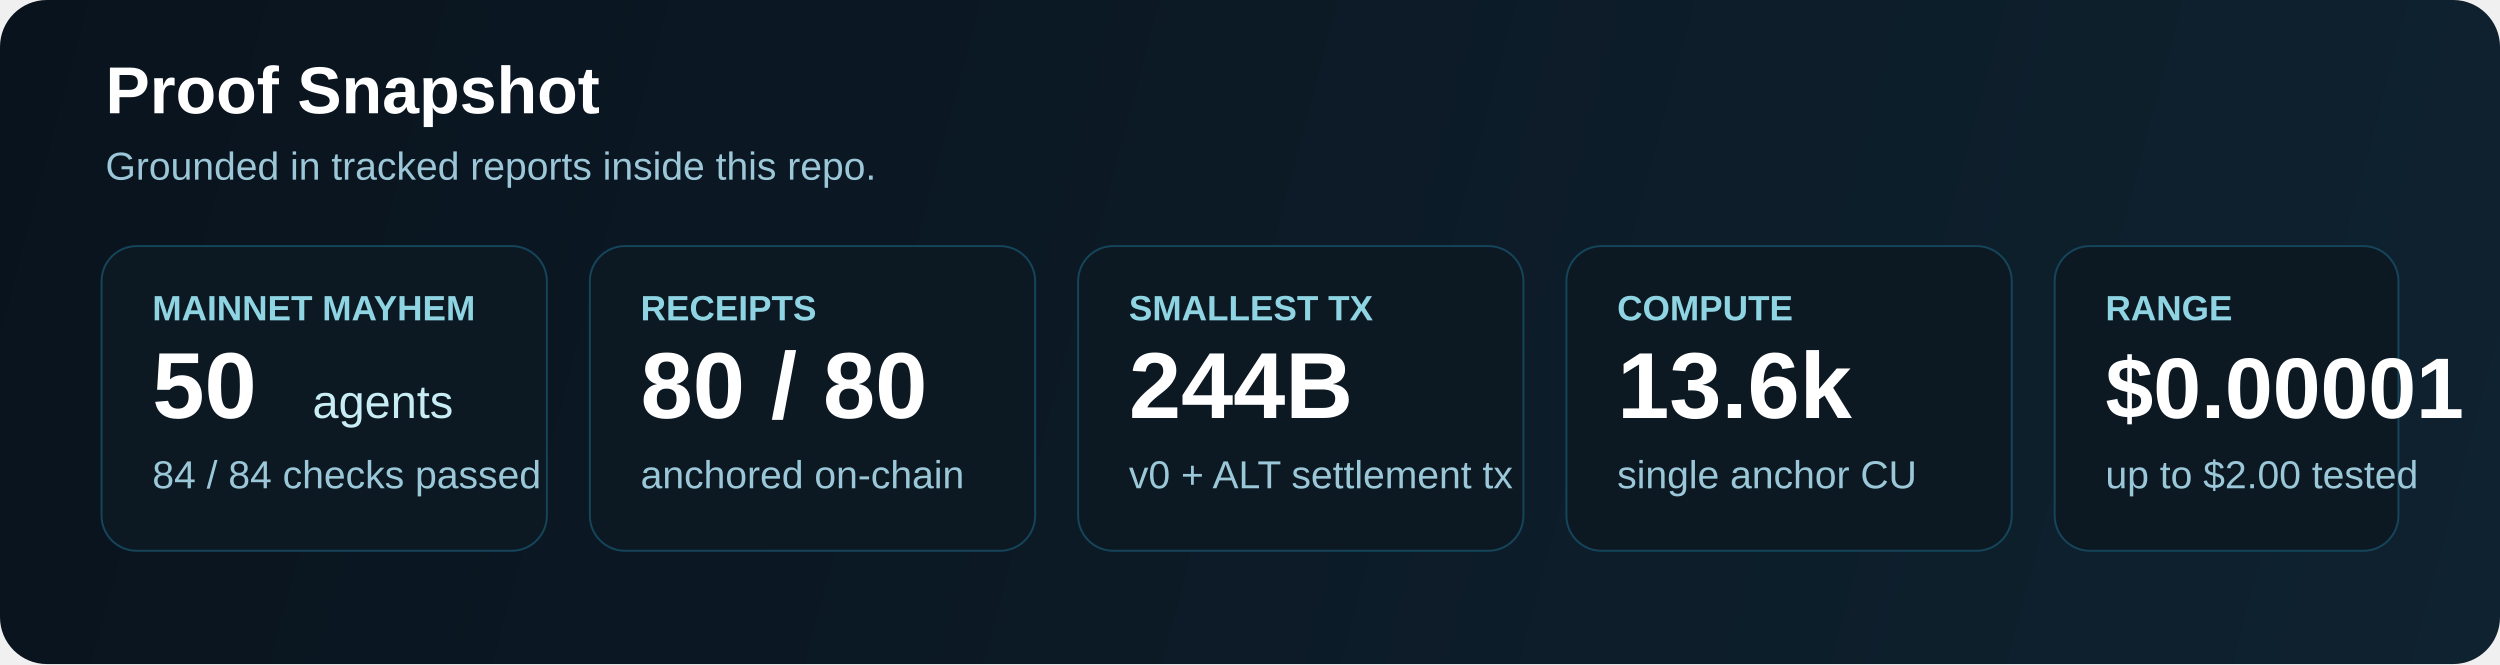
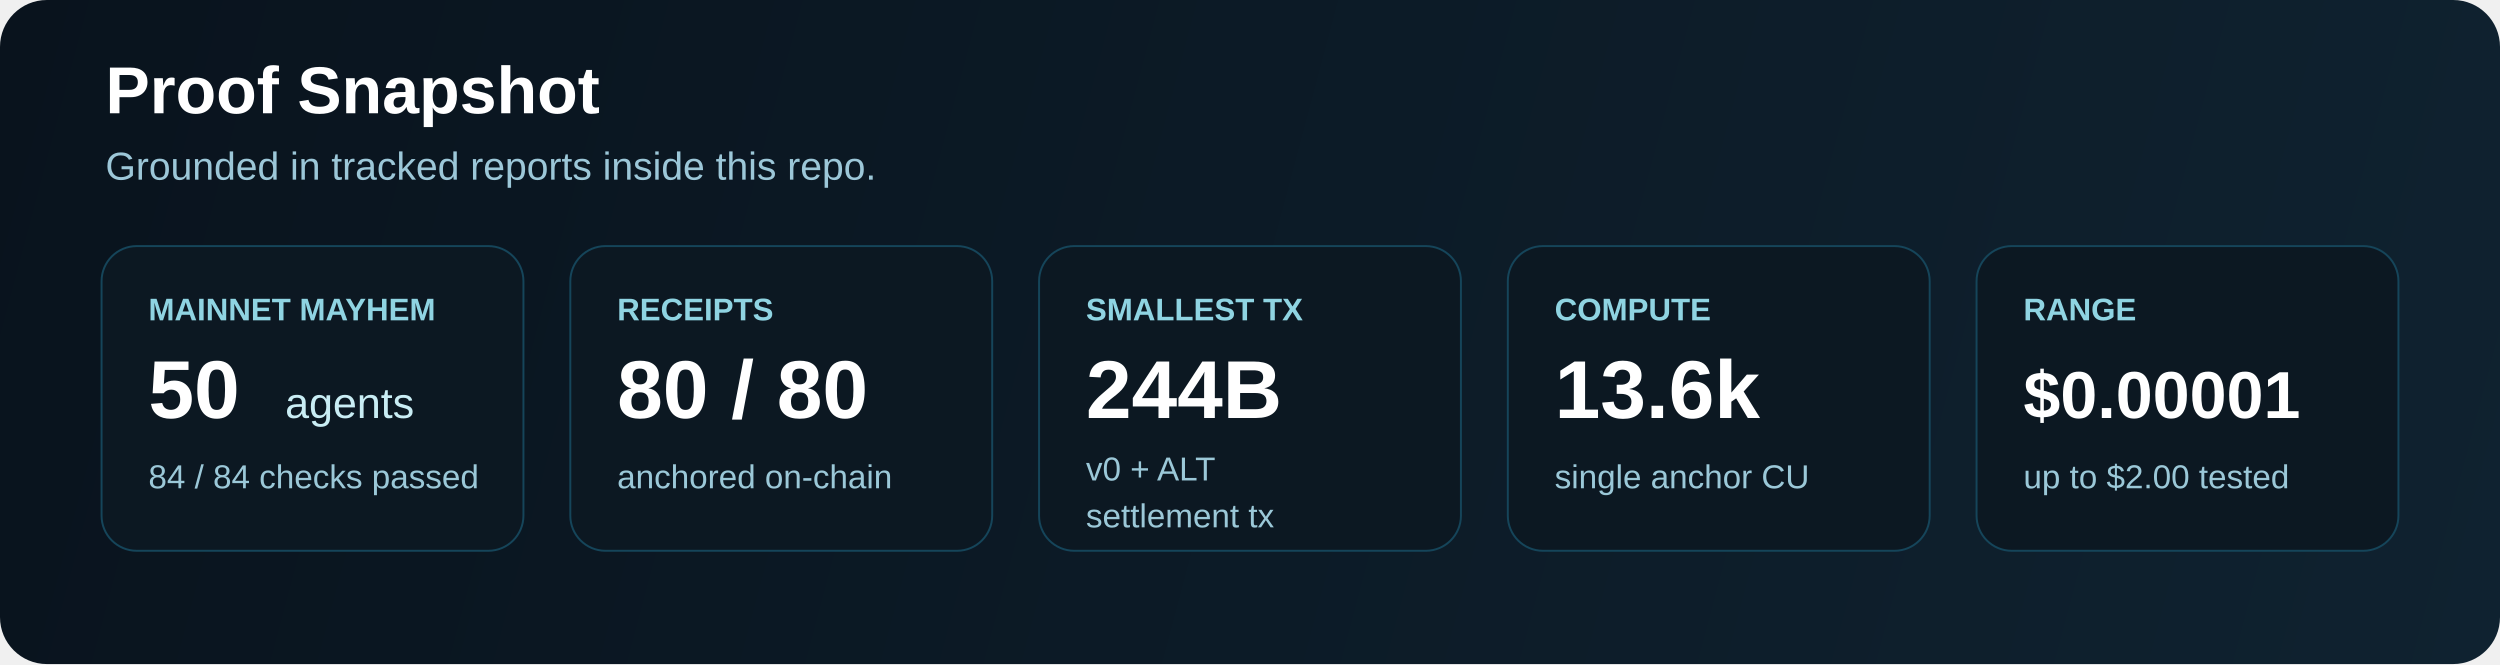
<svg xmlns="http://www.w3.org/2000/svg" width="1280" height="340" viewBox="0 0 1280 340" fill="none">
  <defs>
    <linearGradient id="card" x1="0" y1="0" x2="1280" y2="340" gradientUnits="userSpaceOnUse">
      <stop stop-color="#09131D" />
      <stop offset="1" stop-color="#0F2230" />
    </linearGradient>
  </defs>
  <rect width="1280" height="340" rx="24" fill="url(#card)" />
  <text x="54" y="58" fill="white" font-family="Arial, Helvetica, sans-serif" font-size="34" font-weight="800">Proof Snapshot</text>
  <text x="54" y="92" fill="#9CC7D8" font-family="Arial, Helvetica, sans-serif" font-size="20">Grounded in tracked reports inside this repo.</text>
  <g>
-     <rect x="52" y="126" width="228" height="156" rx="18" fill="#0C1822" stroke="#15455A" />
-     <text x="78" y="164" fill="#8FD4E2" font-size="18" font-family="Arial, Helvetica, sans-serif" font-weight="700">MAINNET MAYHEM</text>
-     <text x="78" y="214" fill="white" font-size="48" font-family="Arial, Helvetica, sans-serif" font-weight="800">50</text>
-     <text x="160" y="214" fill="#C9EDF4" font-size="24" font-family="Arial, Helvetica, sans-serif">agents</text>
-     <text x="78" y="250" fill="#9BC8D8" font-size="20" font-family="Arial, Helvetica, sans-serif">84 / 84 checks passed</text>
+     <rect x="52" y="126" width="216" height="156" rx="18" fill="#0C1822" stroke="#15455A" />
+     <text x="76" y="164" fill="#8FD4E2" font-size="16" font-family="Arial, Helvetica, sans-serif" font-weight="700">MAINNET MAYHEM</text>
+     <text x="76" y="214" fill="white" font-size="42" font-family="Arial, Helvetica, sans-serif" font-weight="800">50</text>
+     <text x="146" y="214" fill="#C9EDF4" font-size="22" font-family="Arial, Helvetica, sans-serif">agents</text>
+     <text x="76" y="250" fill="#9BC8D8" font-size="17" font-family="Arial, Helvetica, sans-serif">84 / 84 checks passed</text>
  </g>
  <g>
-     <rect x="302" y="126" width="228" height="156" rx="18" fill="#0C1822" stroke="#15455A" />
-     <text x="328" y="164" fill="#8FD4E2" font-size="18" font-family="Arial, Helvetica, sans-serif" font-weight="700">RECEIPTS</text>
-     <text x="328" y="214" fill="white" font-size="48" font-family="Arial, Helvetica, sans-serif" font-weight="800">80 / 80</text>
-     <text x="328" y="250" fill="#9BC8D8" font-size="20" font-family="Arial, Helvetica, sans-serif">anchored on-chain</text>
+     <rect x="292" y="126" width="216" height="156" rx="18" fill="#0C1822" stroke="#15455A" />
+     <text x="316" y="164" fill="#8FD4E2" font-size="16" font-family="Arial, Helvetica, sans-serif" font-weight="700">RECEIPTS</text>
+     <text x="316" y="214" fill="white" font-size="42" font-family="Arial, Helvetica, sans-serif" font-weight="800">80 / 80</text>
+     <text x="316" y="250" fill="#9BC8D8" font-size="17" font-family="Arial, Helvetica, sans-serif">anchored on-chain</text>
  </g>
  <g>
-     <rect x="552" y="126" width="228" height="156" rx="18" fill="#0C1822" stroke="#15455A" />
-     <text x="578" y="164" fill="#8FD4E2" font-size="18" font-family="Arial, Helvetica, sans-serif" font-weight="700">SMALLEST TX</text>
-     <text x="578" y="214" fill="white" font-size="48" font-family="Arial, Helvetica, sans-serif" font-weight="800">244B</text>
-     <text x="578" y="250" fill="#9BC8D8" font-size="20" font-family="Arial, Helvetica, sans-serif">v0 + ALT settlement tx</text>
+     <rect x="532" y="126" width="216" height="156" rx="18" fill="#0C1822" stroke="#15455A" />
+     <text x="556" y="164" fill="#8FD4E2" font-size="16" font-family="Arial, Helvetica, sans-serif" font-weight="700">SMALLEST TX</text>
+     <text x="556" y="214" fill="white" font-size="42" font-family="Arial, Helvetica, sans-serif" font-weight="800">244B</text>
+     <text x="556" y="246" fill="#9BC8D8" font-size="17" font-family="Arial, Helvetica, sans-serif">v0 + ALT</text>
+     <text x="556" y="270" fill="#9BC8D8" font-size="17" font-family="Arial, Helvetica, sans-serif">settlement tx</text>
  </g>
  <g>
-     <rect x="802" y="126" width="228" height="156" rx="18" fill="#0C1822" stroke="#15455A" />
-     <text x="828" y="164" fill="#8FD4E2" font-size="18" font-family="Arial, Helvetica, sans-serif" font-weight="700">COMPUTE</text>
-     <text x="828" y="214" fill="white" font-size="48" font-family="Arial, Helvetica, sans-serif" font-weight="800">13.6k</text>
-     <text x="828" y="250" fill="#9BC8D8" font-size="20" font-family="Arial, Helvetica, sans-serif">single anchor CU</text>
+     <rect x="772" y="126" width="216" height="156" rx="18" fill="#0C1822" stroke="#15455A" />
+     <text x="796" y="164" fill="#8FD4E2" font-size="16" font-family="Arial, Helvetica, sans-serif" font-weight="700">COMPUTE</text>
+     <text x="796" y="214" fill="white" font-size="42" font-family="Arial, Helvetica, sans-serif" font-weight="800">13.6k</text>
+     <text x="796" y="250" fill="#9BC8D8" font-size="17" font-family="Arial, Helvetica, sans-serif">single anchor CU</text>
  </g>
  <g>
-     <rect x="1052" y="126" width="176" height="156" rx="18" fill="#0C1822" stroke="#15455A" />
-     <text x="1078" y="164" fill="#8FD4E2" font-size="18" font-family="Arial, Helvetica, sans-serif" font-weight="700">RANGE</text>
-     <text x="1078" y="214" fill="white" font-size="44" font-family="Arial, Helvetica, sans-serif" font-weight="800">$0.00001</text>
-     <text x="1078" y="250" fill="#9BC8D8" font-size="20" font-family="Arial, Helvetica, sans-serif">up to $2.00 tested</text>
+     <rect x="1012" y="126" width="216" height="156" rx="18" fill="#0C1822" stroke="#15455A" />
+     <text x="1036" y="164" fill="#8FD4E2" font-size="16" font-family="Arial, Helvetica, sans-serif" font-weight="700">RANGE</text>
+     <text x="1036" y="214" fill="white" font-size="34" font-family="Arial, Helvetica, sans-serif" font-weight="800">$0.00001</text>
+     <text x="1036" y="250" fill="#9BC8D8" font-size="17" font-family="Arial, Helvetica, sans-serif">up to $2.00 tested</text>
  </g>
</svg>
